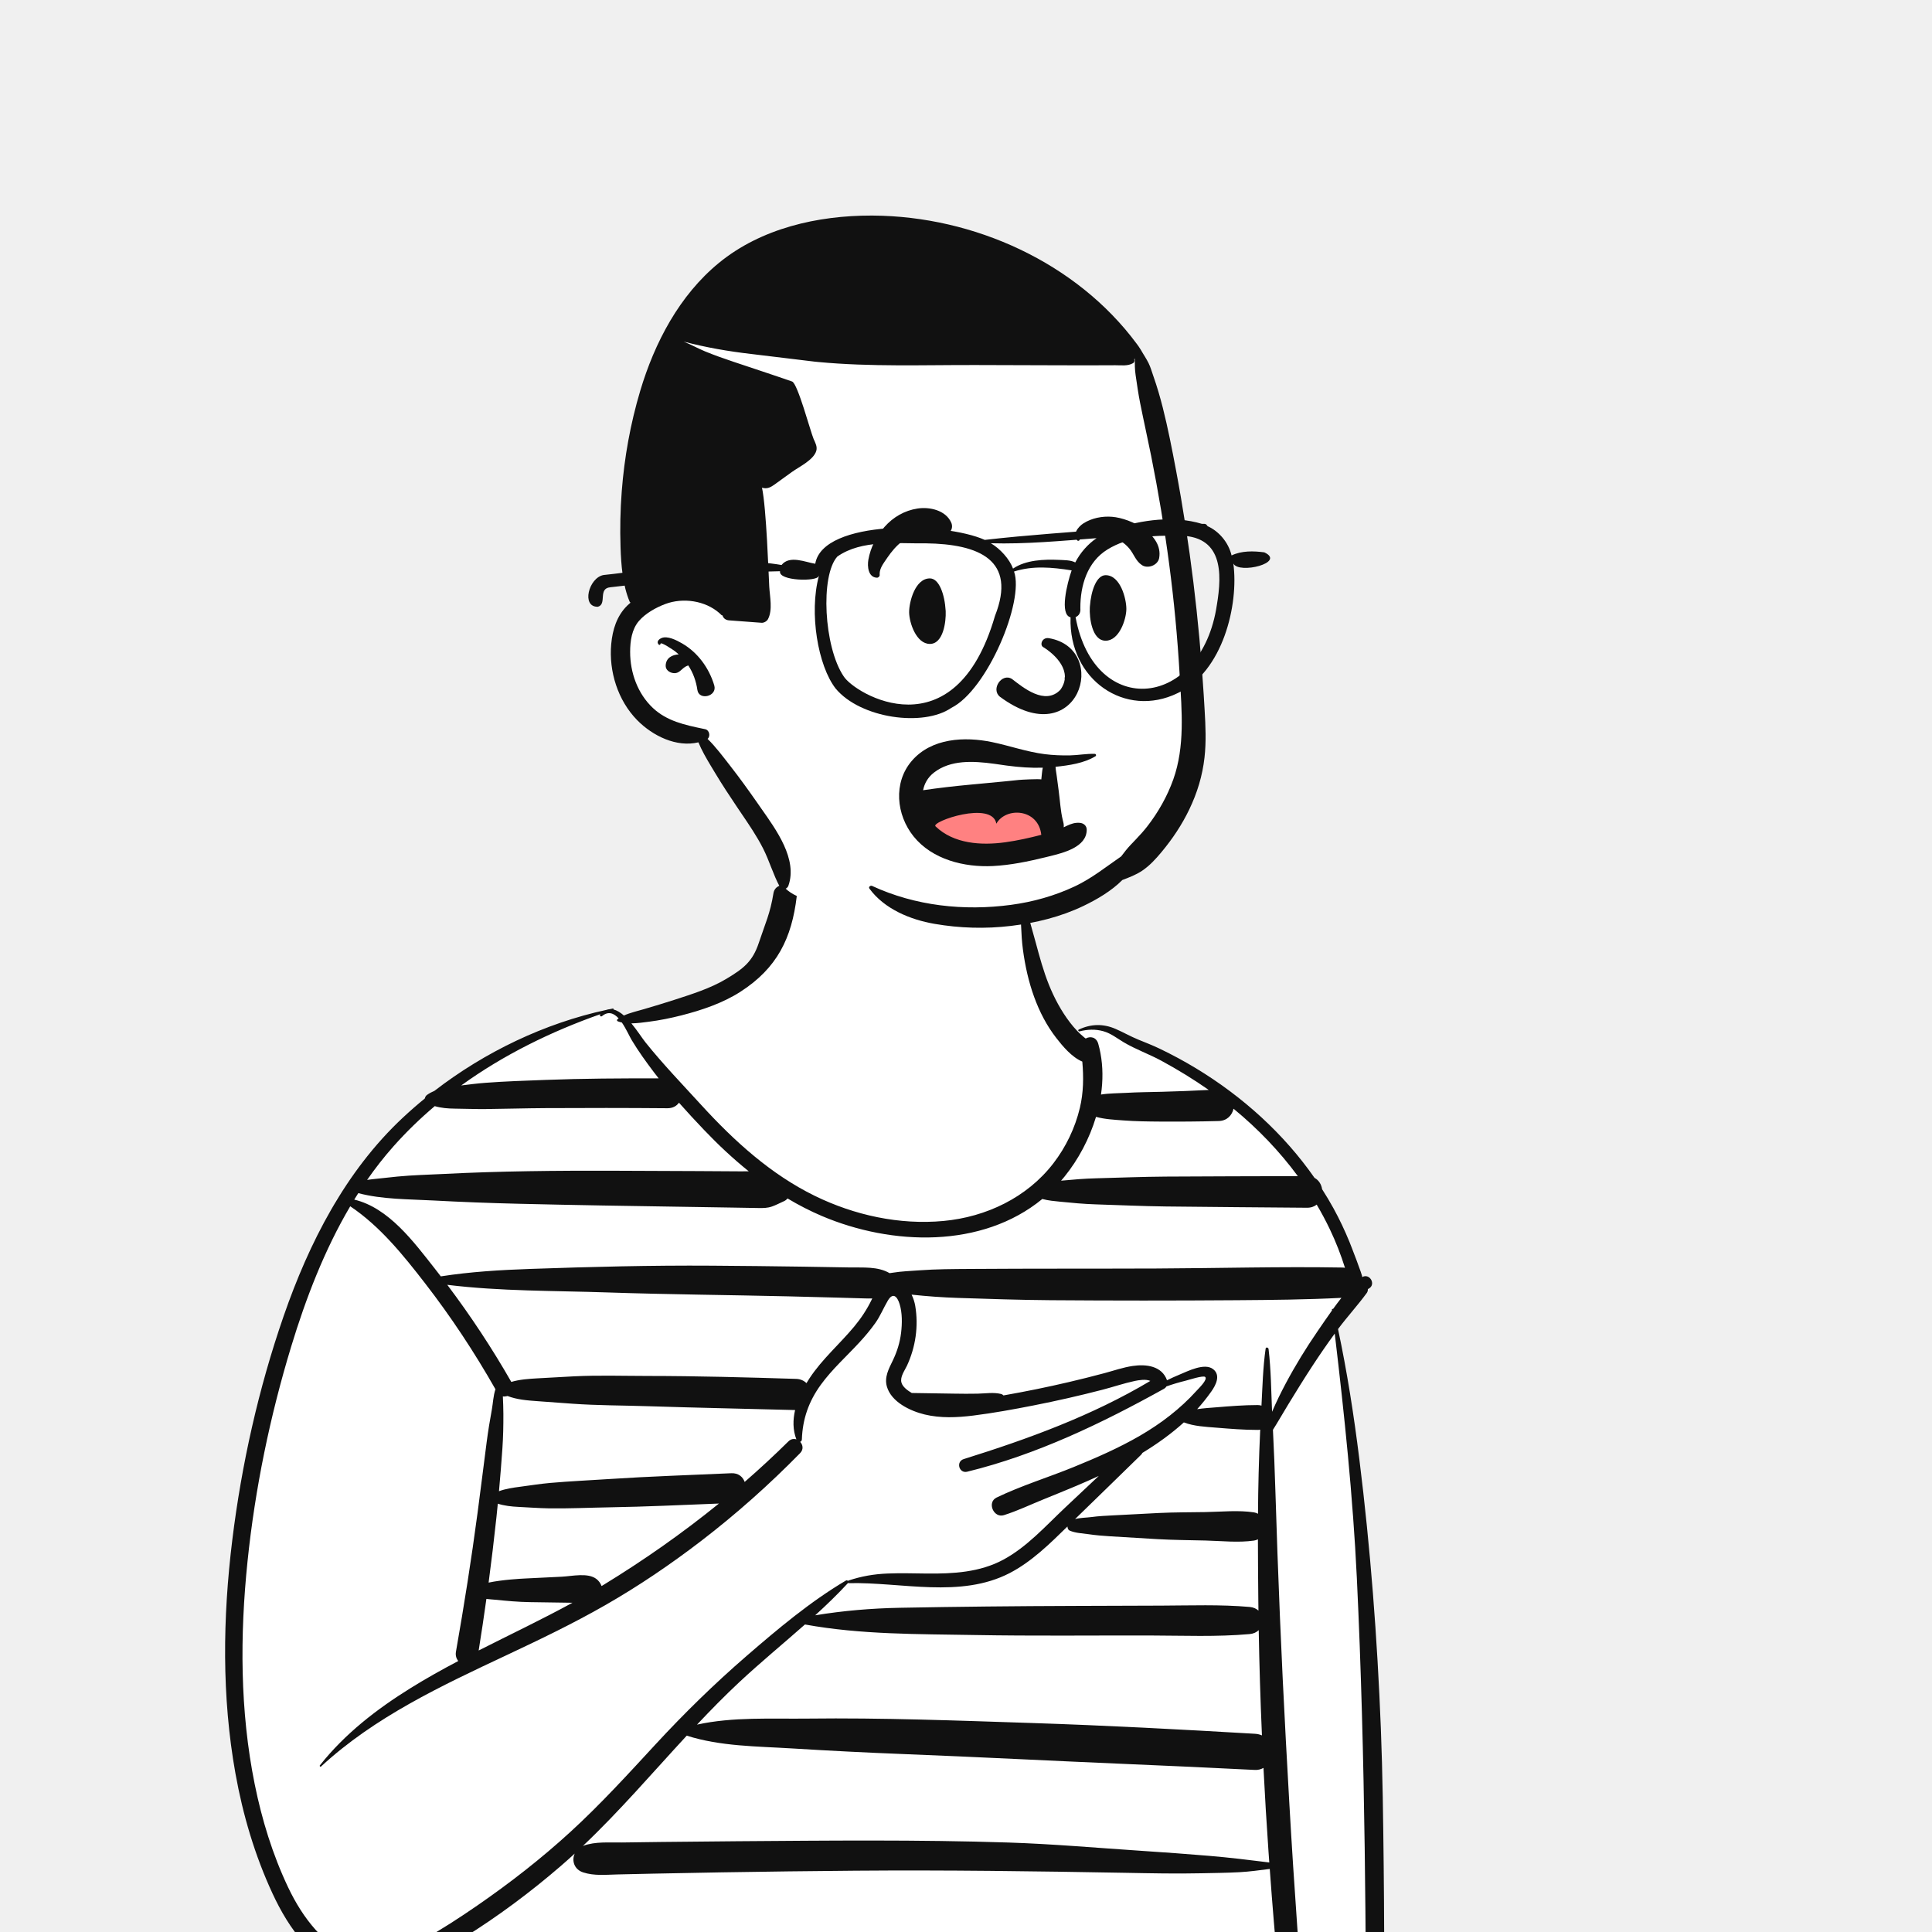
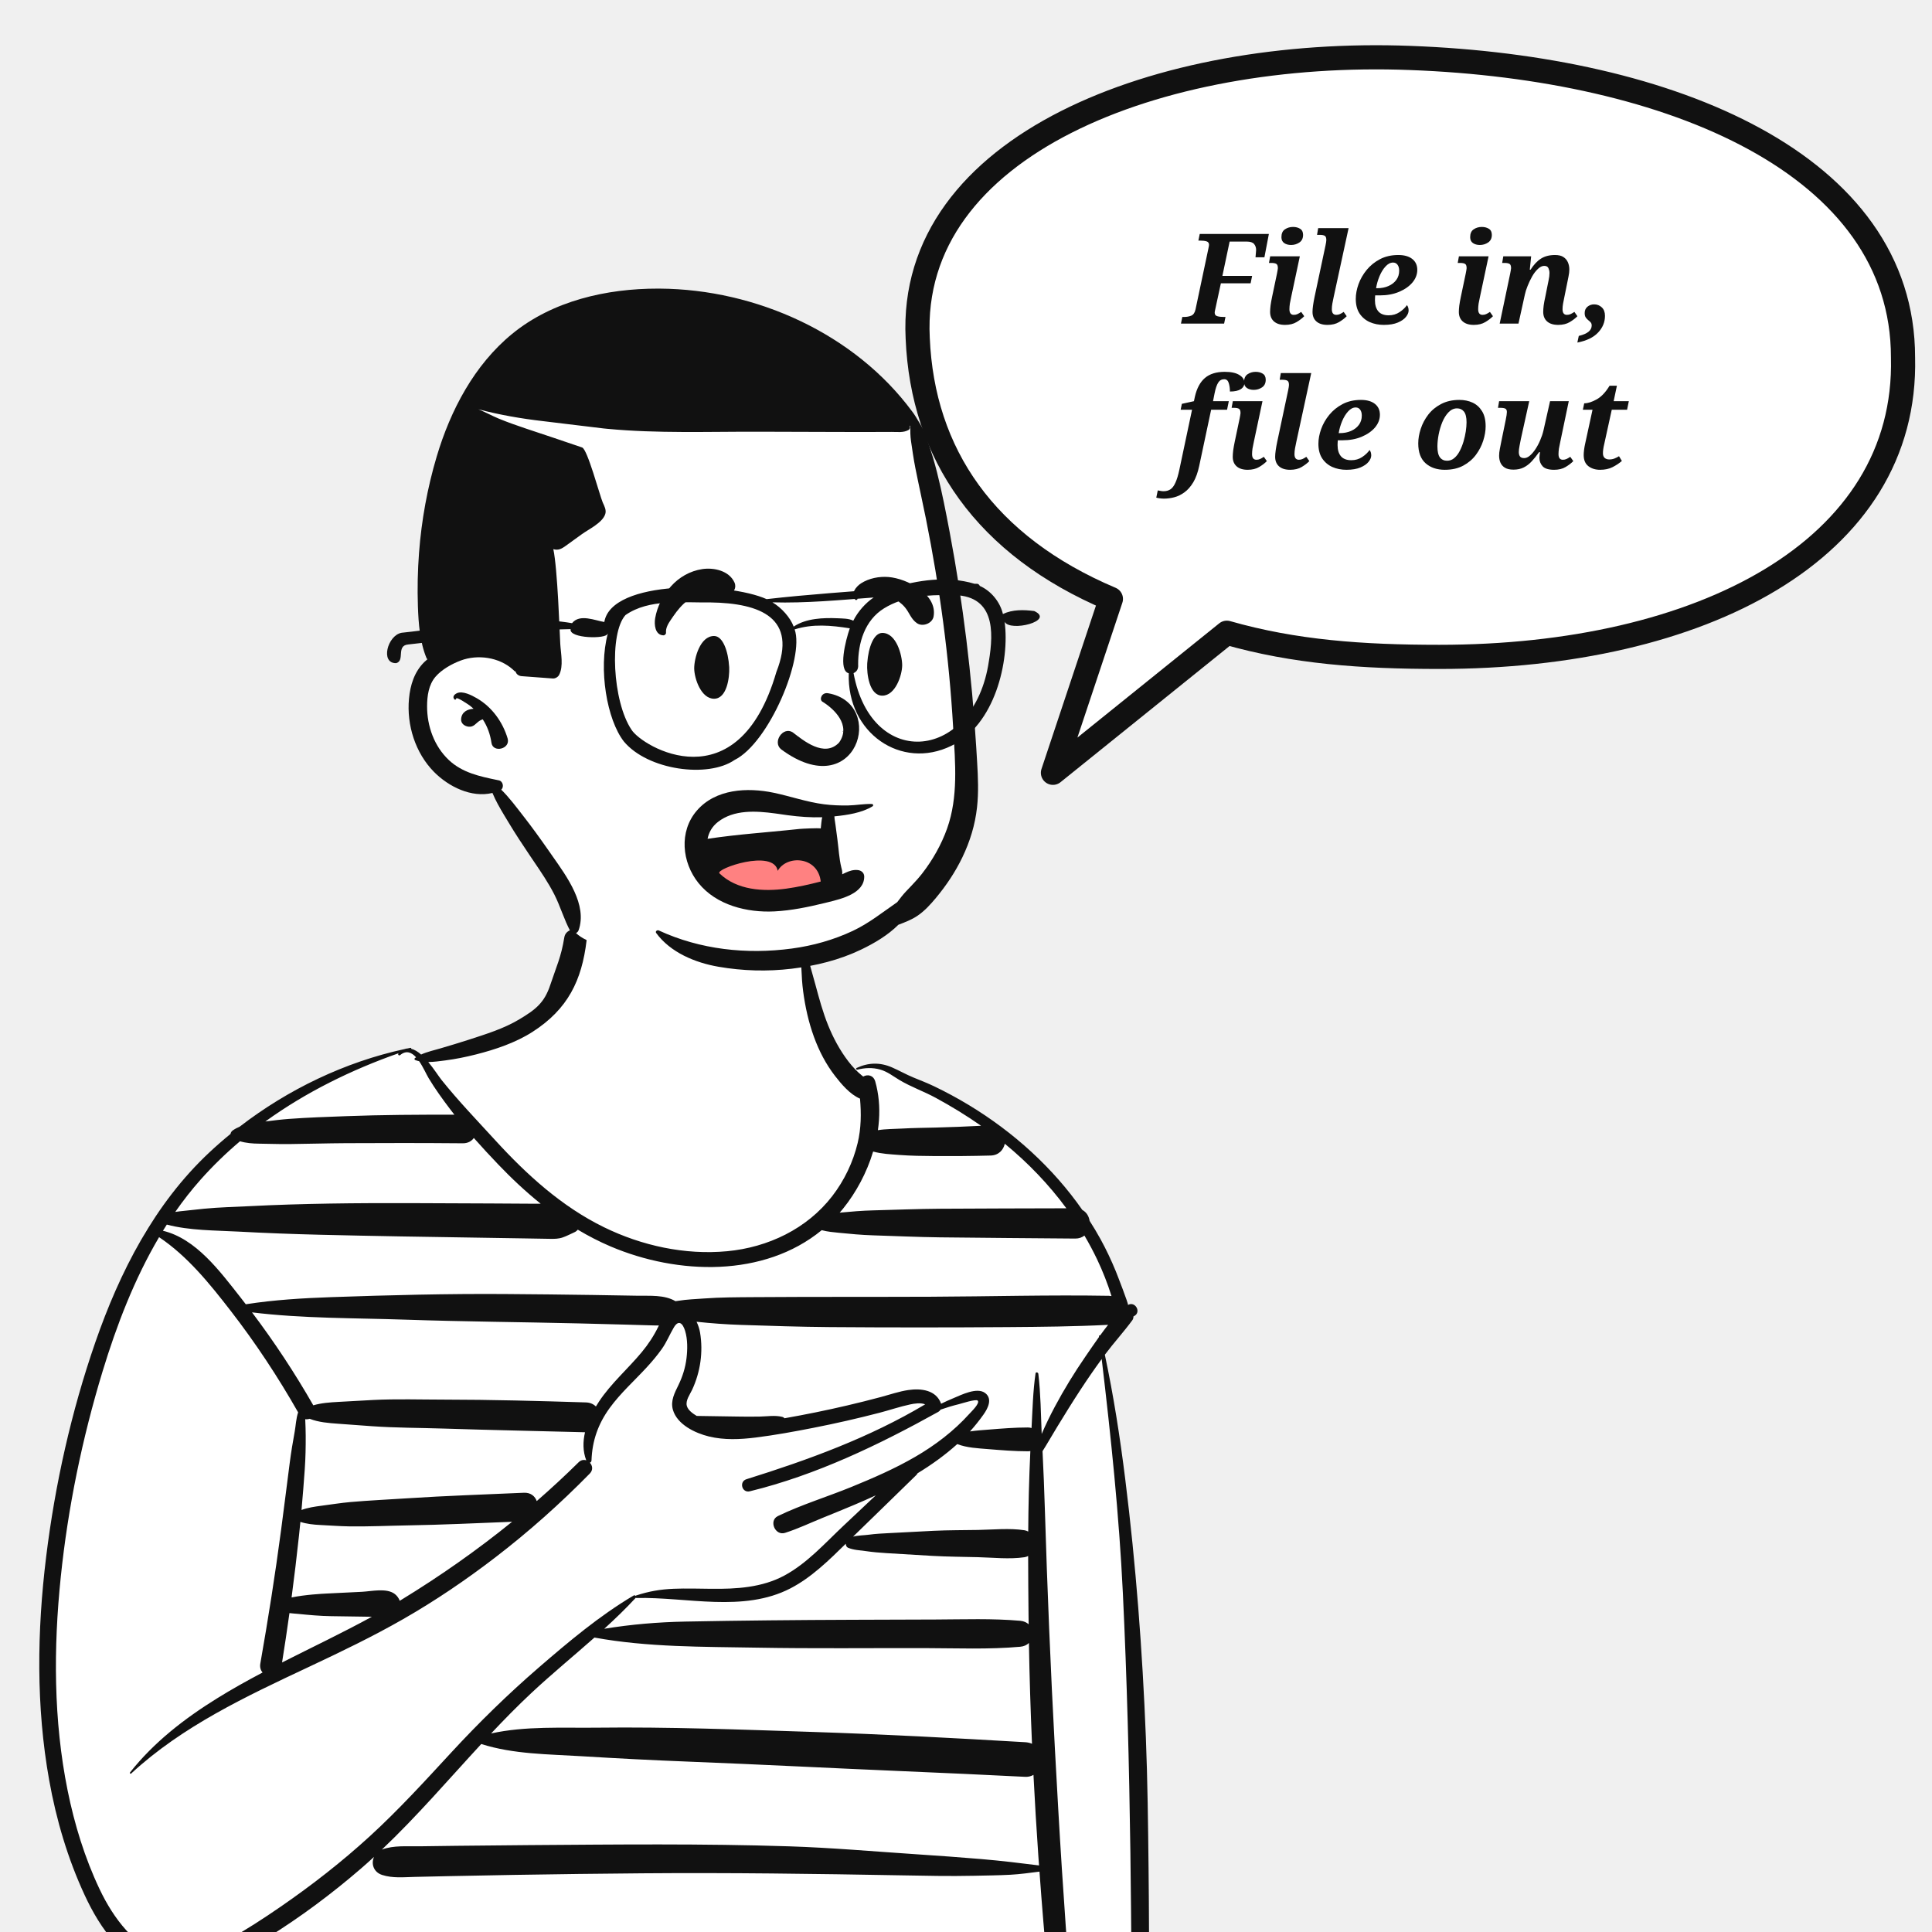
<svg xmlns="http://www.w3.org/2000/svg" viewBox="0 0 400 400">
-   <svg x="10" y="24" width="380" height="376" viewBox="184 210 940 1130" preserveAspectRatio="xMidYMax meet">
+   <svg x="-10" y="40" width="330" height="360" viewBox="184 210 940 1130" preserveAspectRatio="xMidYMax meet">
    <g transform="translate(147, 639)">
      <path d="M749.703 450.342C743.017 429.797 750.981 406.067 745.776 383.919C743.992 375.159 740.601 342.612 737.197 323.581C735.292 312.935 746.685 309.629 748.436 305.38C760.758 267.21 670.871 177.413 665.384 174.105C657.162 169.353 649.887 165.263 641.853 160.408C618.417 152.176 590.313 129.274 569.067 143.984C532.255 89.186 546.818 21.671 526.843 13.647C506.868 5.622 447.88 -10.596 414.156 10.114C393.942 25.07 395.432 50.817 386.209 72.05C380.795 82.045 378.136 96.524 371.833 103.043C350.42 125.192 323.718 129.011 293.865 132.771C291.592 133.057 289.2 126.873 286.99 127.637C236.634 145.041 178.04 150.119 121.012 247.574C112.958 261.511 91.231 283.872 98.496 299.978C50.628 411.288 3.528 661.824 134.873 724.304C139.071 726.989 167.553 712.589 172.194 712.722C179.93 712.945 165.107 731.728 172.194 728.381C224.223 732.329 510.51 722.145 620.248 732.329C695.711 731.764 743.508 744.995 760.933 731.764C753.967 714.931 754.29 696.899 756.492 679.102C772.529 667.168 752.704 583.066 754.382 558.439C769.394 540.443 757.441 472.95 749.703 450.342Z" fill="#ffffff" />
      <path d="M290.922 132.607L290.439 132.917C290.359 132.97 290.281 133.024 290.205 133.081C289.691 133.467 289.772 134.165 290.378 134.399C291.184 134.714 292.031 134.952 292.903 135.14C295.551 138.981 297.62 143.729 299.065 146.135C303.216 153.049 338.849 196.52 344.175 202.106C352.828 211.182 395.441 245.309 396.019 244.628C402.873 248.723 409.975 252.397 417.352 255.532C461.008 274.083 517.003 275.766 554.52 244.95C557.316 245.715 583.84 207.524 587.941 193.844C589.94 194.398 592.417 179.737 591.034 179.961C592.24 171.672 577.713 141.899 576.334 140.475C576.542 140.41 576.749 140.347 576.957 140.288C577.078 140.549 577.355 140.747 577.679 140.663C580.45 139.94 583.258 139.559 586.064 139.616C588.198 139.659 603.433 146.6 604.025 146.884C604.387 147.059 604.752 147.234 605.119 147.411C727 206 745.785 301.216 750 301C748.226 303.248 700.067 371.338 697.478 377.356C696.94 364.344 705.839 711.222 706.461 718.466C706.716 721.453 706.735 728.505 707.156 731.344C704.098 731.511 596.917 724.195 397.616 725.393C333.974 725.776 176.673 732.7 176.673 732.7L176.621 732.267C176.171 728.019 176.563 719.782 176.5 715.549C182.541 712.06 188.47 708.352 194.33 704.708C207.673 696.409 290 621 350.505 553.53C386.374 513.532 431.12 486.614 433.542 483.997C433.589 483.944 433.612 483.884 433.647 483.829C433.773 483.922 433.929 484.011 434.129 483.983C462 480 503.582 488.57 534.196 472.723C547.863 465.648 594.238 417.484 607.906 404.174C608.315 403.775 608.611 403.353 608.818 402.923C617.932 397.37 653.448 369.218 655.961 365.741L656.709 364.694C659.486 360.763 663.66 356.62 658.821 352.844C653.723 348.865 643.951 353.644 638.572 355.935L637.823 356.249C635.206 357.323 632.639 358.492 630.112 359.735C626.921 350.795 619.14 350.61 610.755 351.844C604.777 352.725 598.974 354.77 593.148 356.327C585.751 358.303 578.323 360.163 570.868 361.909C557.443 365.051 541.926 370.798 528.345 373.178C527.986 372.76 527.488 372.432 526.823 372.266C522.173 371.104 517.042 371.994 512.272 372.082C508.186 372.157 504.098 372.165 500.011 372.107L497.559 372.065C488.798 371.886 477.046 367.812 468.287 367.661L467.764 367.339L467.246 367.011C464.986 365.552 462.535 363.601 461.867 361.145C461.784 360.838 470.74 340.227 470.869 323.549C470.942 314.276 467.759 305.6 467 301C465.147 289.77 461 297 455 308C449 319 441 329 435 337C427.266 347.312 419.681 350.427 415.738 356.404C415.07 357.417 414.413 358.462 413.772 359.534C412.23 357.996 399.229 388.623 401.502 394.522C399.919 393.997 336 476 197 535C197.886 529.483 222 384 216 360C210 336 130.65 247.299 122.399 245.33C123.225 243.984 91 266 149 209C207 152 245.649 142.347 274.523 131.757C276.139 131.254 277.748 130.747 279.348 130.233C278.944 130.948 279.861 131.738 280.565 131.157C284.557 127.856 288.022 129.405 290.922 132.607Z" fill="#ffffff" />
      <path d="M725.779 327.152C718.58 337.622 711.966 348.401 705.987 359.613C702.904 365.396 700.028 371.294 697.439 377.312C696.901 364.3 696.783 351.134 695.262 338.25C695.153 337.32 693.602 336.868 693.439 338.002C691.759 349.685 691.482 361.67 690.847 373.478C690.116 373.254 689.308 373.125 688.418 373.125C679.778 373.125 671.268 373.833 662.659 374.531C658.801 374.843 654.765 375.082 650.83 375.697C653.997 372.199 656.947 368.504 659.67 364.65C662.447 360.719 665.621 354.576 660.782 350.8C655.437 346.629 644.955 352.084 639.784 354.205C637.167 355.279 634.6 356.448 632.073 357.691C628.882 348.751 619.101 347.566 610.716 348.8C604.738 349.681 598.935 351.726 593.109 353.283C585.712 355.259 578.284 357.119 570.829 358.865C557.404 362.007 543.887 364.754 530.306 367.134C529.947 366.717 529.449 366.388 528.784 366.222C524.134 365.06 519.003 365.95 514.233 366.038C509.329 366.129 504.424 366.122 499.52 366.021C490.759 365.842 482.007 365.769 473.248 365.617C470.758 364.108 467.601 361.942 466.828 359.101C465.863 355.556 468.877 351.629 470.276 348.611C475.649 337.023 477.528 324.055 475.42 311.435C475.044 309.185 474.27 306.725 473.152 304.42C482.749 305.447 492.221 306.144 501.87 306.459C521.137 307.086 540.403 307.743 559.679 307.886C598.22 308.173 636.762 308.175 675.303 307.893C697.095 307.734 718.837 307.534 740.602 306.421C738.828 308.669 737.103 310.966 735.419 313.298C735.071 313.194 734.616 313.381 734.669 313.813C734.686 313.964 734.704 314.114 734.722 314.264C731.649 318.556 728.691 322.916 725.779 327.152ZM682.924 725.619C673.967 725.334 665.012 725.048 656.056 724.763C638.476 724.204 620.896 723.644 603.317 723.085C568.49 721.976 533.664 720.907 498.832 719.946C464.084 718.988 429.319 717.974 394.561 719.058C359.724 720.145 324.976 722.956 290.204 725.213C270.873 726.466 251.528 727.552 232.161 728.072C213.716 728.566 195.108 727.818 176.692 729.134C176.073 724.581 176.528 720.041 176.461 715.506C182.502 712.017 188.431 708.308 194.291 704.664C215.655 691.376 235.849 676.343 254.897 659.91C257.825 657.384 260.696 654.804 263.538 652.197C261.56 656.519 263.143 662.091 268.812 663.921C275.725 666.151 282.803 665.359 289.983 665.19C297.274 665.019 304.565 664.856 311.857 664.702C326.108 664.4 340.36 664.129 354.612 663.89C382.454 663.424 410.297 663.079 438.141 662.853C494.161 662.401 550.142 663.164 606.153 664.174C621.903 664.459 637.637 664.812 653.387 664.455C661.267 664.277 669.179 664.22 677.05 663.796C683.356 663.455 689.7 662.563 696.005 661.761C696.8 672.742 697.631 683.72 698.557 694.691C699.17 701.935 699.8 709.179 700.422 716.423C700.677 719.41 700.696 722.461 701.117 725.3C695.064 725.632 689.048 725.813 682.924 725.619ZM689.083 415.542C688.863 423.947 688.746 432.358 688.686 440.77C687.959 440.353 687.14 440.049 686.217 439.909C676.422 438.414 665.941 439.548 656.031 439.715C646.452 439.875 636.84 439.821 627.27 440.273C617.681 440.726 608.096 441.267 598.509 441.763C594.011 441.998 589.562 442.199 585.099 442.808C582.041 443.225 578.13 443.195 574.863 444.065C588.568 430.792 602.199 417.441 615.867 404.131C616.276 403.731 616.572 403.309 616.779 402.879C625.893 397.326 634.641 391.076 642.563 383.919C648.846 386.341 655.998 386.647 662.659 387.187C671.27 387.886 679.775 388.593 688.418 388.593C689.002 388.593 689.549 388.536 690.064 388.435C689.641 397.466 689.32 406.497 689.083 415.542ZM333.236 578.828C354.159 585.51 376.828 585.435 398.595 586.773C421.8 588.2 444.97 589.386 468.202 590.291C514.601 592.093 560.97 594.543 607.362 596.492C633.861 597.605 660.354 598.832 686.842 600.166C688.721 600.26 690.513 599.778 692.094 598.896C692.983 616.339 694.025 633.775 695.238 651.2C695.389 653.379 695.557 655.556 695.712 657.736C683.245 656.172 670.873 654.675 658.313 653.615C644.209 652.423 630.112 651.419 615.988 650.482C588.465 648.658 560.898 646.214 533.325 645.324C477.117 643.507 420.785 644.125 364.556 644.525C348.646 644.638 332.737 644.792 316.828 644.984C308.874 645.081 300.92 645.187 292.966 645.302C284.972 645.42 276.381 644.588 268.812 647.378C268.74 647.404 268.679 647.443 268.608 647.47C291.443 625.834 311.9 601.923 333.236 578.828ZM406.788 509.657C441.755 516.023 477.27 515.587 512.714 516.217C548.981 516.863 585.297 516.435 621.57 516.51C642.175 516.553 662.957 517.458 683.488 515.625C685.914 515.408 687.794 514.488 689.135 513.183C689.509 535.019 690.194 556.847 691.139 578.665C689.807 578.099 688.353 577.755 686.842 577.666C640.492 574.939 594.139 572.465 547.732 570.954C501.362 569.443 454.935 567.651 408.54 568.212C385.899 568.486 361.957 567.038 339.627 571.972C348.113 562.955 356.781 554.105 365.848 545.631C379.067 533.278 393.173 521.707 406.788 509.657ZM433.503 483.953C433.55 483.9 433.573 483.841 433.608 483.786C433.734 483.879 433.888 483.943 434.09 483.939C466.822 483.201 503.543 493.527 534.157 477.679C547.824 470.605 559.142 459.424 570.129 448.677C570.135 448.756 570.142 448.836 570.148 448.916C570.22 449.788 570.589 450.838 571.473 451.224C575.084 452.808 579.313 452.912 583.19 453.476C587.649 454.126 592.028 454.506 596.526 454.776C606.443 455.371 616.359 456.001 626.279 456.562C636.177 457.122 646.12 457.168 656.031 457.415C665.969 457.662 676.38 458.865 686.217 457.447C687.12 457.317 687.923 457.033 688.636 456.64C688.651 469.365 688.767 482.089 688.886 494.806C688.906 496.879 688.946 498.951 688.97 501.022C687.642 499.806 685.817 498.955 683.488 498.75C665.247 497.144 646.865 497.858 628.56 497.92C610.585 497.979 592.608 498.039 574.632 498.099C538.335 498.22 502.067 498.574 465.776 499.265C448.128 499.601 430.557 501.086 413.167 503.941C420.208 497.527 427.053 490.924 433.503 483.953ZM149.099 715.318C142.398 717.367 135.746 716.478 129.032 717.882C128.619 717.968 128.238 718.128 127.889 718.339C107.783 709.749 94.381 692.511 85.209 673.195C75.541 652.834 68.877 631.068 64.413 609.004C55.209 563.517 55.193 516.353 59.957 470.335C64.638 425.125 73.906 380.16 87.132 336.681C96.213 306.827 107.786 276.666 123.855 249.445C142.41 261.877 156.8 279.777 170.356 297.273C186.555 318.182 201.153 340.308 214.22 363.298C212.869 367.236 212.659 372.176 212.011 375.696C210.762 382.484 209.634 389.357 208.747 396.203C206.852 410.836 205.034 425.477 203.097 440.104C199.266 469.028 194.692 497.873 189.639 526.607C189.23 528.937 189.884 530.905 191.087 532.382C181.065 537.664 171.174 543.181 161.537 549.161C140.35 562.308 120.549 577.623 105.003 597.265C104.599 597.775 105.232 598.457 105.732 597.995C139.07 567.191 180.488 547.851 221.153 528.738C241.934 518.97 262.613 509.045 282.551 497.625C303.401 485.685 323.285 472.191 342.343 457.567C364.105 440.869 384.59 422.613 403.793 403.027C406.055 400.718 405.507 397.828 403.805 396.002C404.38 395.824 404.844 395.324 404.874 394.49C405.335 381.699 409.176 370.802 416.696 360.45C423.672 350.845 432.563 342.93 440.583 334.24C444.147 330.378 447.553 326.355 450.594 322.063C453.725 317.646 455.632 312.77 458.357 308.155C461.54 302.762 464.248 305.517 465.723 310.399C467.396 315.933 467.292 322.412 466.62 328.101C465.909 334.121 464.076 339.99 461.436 345.431C458.956 350.542 456.097 355.741 457.766 361.599C460.509 371.226 472.269 376.801 481.178 378.969C491.098 381.383 501.475 380.914 511.52 379.662C524.1 378.093 536.62 375.797 549.055 373.355C563.456 370.528 577.772 367.265 591.976 363.578C598.653 361.845 605.283 359.566 612.025 358.131C614.429 357.62 618.878 356.852 621.703 358.105C585.388 379.753 545.797 394.175 505.586 406.742C500.59 408.302 502.639 415.847 507.752 414.597C550.951 404.035 591.593 384.432 630.272 362.962C630.864 362.632 631.366 362.123 631.735 361.521C635.626 360.152 639.582 358.963 643.616 357.982C645.419 357.544 654.693 354.484 655.852 355.66C657.495 357.325 651.81 362.732 650.39 364.304C640.282 375.501 628.259 384.64 615.245 392.195C602.044 399.857 587.998 405.966 573.886 411.731C558.078 418.189 541.369 423.265 526.003 430.688C519.899 433.637 524.182 443.654 530.613 441.623C538.901 439.004 546.954 435.155 555.008 431.885C561.85 429.109 568.693 426.334 575.496 423.463C580.239 421.461 584.95 419.392 589.615 417.23C582.627 423.806 575.638 430.382 568.651 436.961C556.551 448.353 545.054 461.33 530.262 469.32C515.648 477.214 498.976 478.132 482.709 477.962C474.542 477.876 466.411 477.617 458.244 477.946C449.649 478.292 442.016 479.613 433.871 482.318C433.721 482.368 433.612 482.458 433.52 482.56C433.235 482.213 432.752 482.039 432.253 482.334C410.12 495.42 389.945 512.396 370.542 529.174C350.544 546.467 331.727 564.856 313.798 584.281C296.637 602.872 279.613 621.535 260.939 638.641C242.706 655.343 223.221 670.509 202.875 684.545C191.789 692.193 180.429 699.558 168.675 706.142C162.394 709.66 156.015 713.204 149.099 715.318ZM150.96 211.92C158.886 203.017 167.417 194.765 176.444 187.131C180.427 188.31 184.608 188.64 188.821 188.683C195.25 188.747 201.693 189.015 208.122 188.949C220.501 188.822 232.875 188.431 245.257 188.364C270.574 188.226 295.899 188.219 321.216 188.439C324.533 188.468 326.926 187.05 328.403 184.99C333.528 190.8 338.81 196.476 344.136 202.062C352.789 211.138 362.014 219.797 371.834 227.688C369.922 227.701 368.011 227.718 366.11 227.705C357.353 227.646 348.595 227.591 339.839 227.544C322.266 227.447 304.693 227.375 287.12 227.328C252.184 227.236 217.139 227.527 182.248 229.316C172.564 229.812 162.804 230.013 153.154 230.957C147.92 231.469 142.692 232.066 137.463 232.623C136.393 232.737 135.367 232.88 134.36 233.041C139.481 225.683 144.997 218.617 150.96 211.92ZM290.883 132.563C290.647 132.723 290.392 132.866 290.166 133.037C289.652 133.423 289.733 134.121 290.339 134.355C291.145 134.67 291.992 134.908 292.864 135.096C295.512 138.937 297.581 143.685 299.026 146.091C303.177 153.005 307.95 159.591 312.806 166.021C313.782 167.312 314.777 168.589 315.776 169.863C292.261 169.807 268.758 169.927 245.257 170.816C232.884 171.285 220.469 171.678 208.122 172.606C203.045 172.988 197.971 173.629 192.91 174.263C219.25 155.223 248.872 140.684 279.559 129.89C279.517 129.937 279.474 129.972 279.432 130.019C278.756 130.769 279.765 131.741 280.526 131.113C284.518 127.812 287.983 129.361 290.883 132.563ZM409.699 356.36C409.031 357.373 408.374 358.418 407.733 359.49C406.191 357.952 404.037 356.924 401.262 356.838C370.457 355.877 339.667 355.037 308.845 355.016C293.645 355.006 278.307 354.494 263.126 355.246C255.503 355.624 247.883 356.074 240.264 356.506C234.937 356.808 229.278 357.184 224.076 358.726C212.087 337.756 198.778 317.595 184.244 298.318C217.22 302.363 250.761 301.932 283.924 303.055C321.497 304.328 359.091 304.602 396.677 305.492C406.987 305.736 417.297 306.004 427.605 306.292C432.925 306.441 438.246 306.595 443.567 306.756C445.23 306.806 446.951 306.852 448.674 306.807C448.544 307.076 448.412 307.345 448.283 307.611C445.382 313.603 441.734 319.118 437.483 324.236C428.445 335.118 417.528 344.492 409.699 356.36ZM369.286 420.955C368.145 417.783 365.365 415.343 360.936 415.545C335.696 416.691 310.409 417.486 285.198 419.147C272.917 419.957 260.586 420.502 248.325 421.576C242.001 422.131 235.688 423.162 229.391 423.982C225.074 424.545 220.554 425.198 216.413 426.732C217.216 417.867 217.924 408.995 218.539 400.11C219.032 392.972 219.182 385.769 219.144 378.613C219.125 374.991 219.002 371.348 218.827 367.727C219.199 367.802 219.572 367.839 219.938 367.794C220.584 367.714 221.187 367.638 221.747 367.488C227.55 369.759 234.118 370.26 240.264 370.699C247.554 371.218 254.842 371.771 262.132 372.291C277.643 373.398 293.3 373.326 308.845 373.833C339.446 374.83 370.053 375.41 400.66 376.229C399.24 382.322 399.19 388.579 401.463 394.478C399.88 393.953 398.057 394.197 396.501 395.734C387.685 404.443 378.606 412.843 369.286 420.955ZM280.252 485.74C279.629 484.017 278.453 482.434 277.061 481.361C271.709 477.237 261.939 479.611 255.515 479.925C247.91 480.298 240.304 480.67 232.699 481.042C230.391 481.154 218.611 481.755 209.959 483.599C211.747 470.098 213.369 456.575 214.819 443.027C215.123 440.183 215.405 437.338 215.684 434.493C219.76 435.804 224.19 436.285 228.394 436.485C234.694 436.785 241.023 437.293 247.329 437.392C259.928 437.59 272.597 436.968 285.198 436.758C307.89 436.381 330.585 435.298 353.267 434.403C330.494 452.888 306.431 469.754 281.331 485.096C280.973 485.315 280.61 485.523 280.252 485.74ZM208.58 493.752C210.497 494.007 212.398 494.09 213.852 494.238C221.152 494.974 228.338 495.642 235.675 495.749C242.95 495.855 250.224 495.961 257.499 496.068C259.046 496.089 260.593 496.113 262.14 496.135C242.984 506.599 223.24 515.971 203.775 525.839C205.49 515.159 207.091 504.463 208.58 493.752ZM417.313 255.488C460.969 274.039 516.964 275.722 554.481 244.906C558.209 245.926 562.332 246.265 565.624 246.595C573.02 247.338 580.348 248.021 587.78 248.254C602.265 248.706 616.763 249.383 631.254 249.562C660.569 249.924 689.886 250.093 719.202 250.354C721.697 250.377 723.693 249.617 725.207 248.396C728.176 253.429 730.938 258.589 733.459 263.88C737.136 271.597 740.252 279.572 742.811 287.726C742.263 287.631 741.693 287.565 741.083 287.554C702.556 286.888 664 287.996 625.466 288.157C586.923 288.318 548.385 288.153 509.843 288.427C499.177 288.504 488.59 288.506 477.951 289.297C472.414 289.709 466.811 289.889 461.327 290.783C460.714 290.882 460.09 290.97 459.461 291.058C452.112 286.763 442.989 287.66 434.589 287.502C424.944 287.32 415.3 287.158 405.656 287.015C386.7 286.734 367.742 286.529 348.784 286.399C311.159 286.141 273.626 287.102 236.025 288.413C217.317 289.064 198.68 290.171 180.213 293.05C178.973 291.445 177.745 289.832 176.489 288.24C163.404 271.656 147.892 250.425 126.36 245.286C127.186 243.94 128.024 242.602 128.875 241.273C143.793 245.207 160.25 245.008 175.492 245.832C193.061 246.781 210.593 247.437 228.183 247.869C263.148 248.728 298.106 249.267 333.078 249.798C342.784 249.946 352.49 250.101 362.196 250.263C367.431 250.35 372.667 250.451 377.903 250.531C380.828 250.576 383.443 250.568 386.23 249.597C388.811 248.698 391.327 247.349 393.823 246.232C394.694 245.842 395.402 245.265 395.98 244.584C402.834 248.679 409.936 252.353 417.313 255.488ZM587.902 193.8C593.393 195.324 599.06 195.577 604.865 196.015C612.485 196.592 620.087 196.689 627.727 196.738C639.908 196.816 652.092 196.732 664.269 196.396C669.5 196.252 672.556 192.751 673.463 188.741C673.589 188.843 673.719 188.943 673.845 189.047C688.666 201.258 702.095 215.224 713.475 230.683C686.069 230.769 658.66 230.787 631.254 230.971C616.765 231.069 602.265 231.664 587.78 232.037C580.674 232.219 573.672 232.808 566.596 233.48C566.456 233.494 566.308 233.506 566.165 233.519C566.915 232.654 567.659 231.777 568.386 230.875C576.844 220.394 583.801 207.48 587.902 193.8ZM766.089 743.991C768.507 737.338 767.568 730.203 767.431 723.207C767.291 716.029 767.214 708.855 767.19 701.676C767.143 687.643 767.048 673.611 766.893 659.578C766.579 631.19 766.251 602.78 765.134 574.41C762.926 518.324 758.673 462.375 751.731 406.666C748.357 379.582 744.169 352.56 738.486 325.859C738.566 325.752 738.644 325.642 738.724 325.534C744.383 317.972 750.819 310.982 756.379 303.369C756.872 302.693 757.078 301.827 757.073 300.952C757.276 300.853 757.48 300.749 757.687 300.631C762.299 298.005 758.134 290.846 753.523 293.507C754.055 293.201 746.397 273.547 745.586 271.568C742.671 264.46 739.393 257.51 735.697 250.774C733.467 246.711 731.08 242.733 728.58 238.828C728.143 235.912 726.568 233.209 723.862 231.763C719.114 224.961 713.985 218.423 708.518 212.194C686.137 186.694 658.182 166.109 627.641 151.446C623.228 149.328 618.684 147.562 614.156 145.713C609.336 143.742 604.866 141.166 600.116 139.097C592.387 135.732 584.756 135.925 577.164 139.488C576.515 139.793 576.98 140.791 577.64 140.619C582.528 139.345 587.535 139.131 592.435 140.515C597.236 141.871 600.886 144.867 605.08 147.367C612.55 151.822 620.901 154.726 628.558 158.884C638.683 164.386 648.578 170.427 658.043 177.059C648.236 177.578 638.422 177.953 628.605 178.213C621.314 178.407 614.026 178.44 606.745 178.864C601.563 179.165 596.174 179.08 590.995 179.917C592.244 171.332 592.246 162.67 590.685 154.307C590.685 154.304 590.684 154.301 590.684 154.298C590.307 152.283 589.85 150.283 589.288 148.306C588.091 144.099 584.256 143.468 581.472 145.06C581.196 144.857 580.918 144.657 580.651 144.44C577.316 141.732 574.314 138.492 571.703 135.087C566.28 128.012 561.897 119.822 558.578 111.567C555.216 103.207 552.834 94.46 550.501 85.769C549.331 81.412 548.065 77.078 546.873 72.724C545.837 68.939 545.083 64.758 543.18 61.309C542.823 60.663 541.749 60.785 541.578 61.519C540.57 65.839 541.103 70.766 541.288 75.171C541.492 80.06 541.773 84.904 542.424 89.756C543.773 99.824 545.949 109.721 549.436 119.281C552.779 128.449 557.191 137.004 563.183 144.728C567.164 149.859 572.818 156.651 579.367 159.418C580.223 169.05 580.125 178.692 577.85 188.228C574.874 200.71 569.175 212.575 561.345 222.74C544.927 244.054 519.527 256.097 493.028 258.579C465.612 261.146 437.556 255.015 412.921 242.957C385.52 229.545 362.789 208.853 342.372 186.519C330.602 173.645 318.398 160.978 307.49 147.357C305.557 144.943 302.463 140.042 298.793 135.627C302.528 135.593 306.361 135.034 309.667 134.61C316.507 133.732 323.192 132.373 329.876 130.673C342.373 127.495 355.551 123.073 366.471 116.078C389.578 101.275 398.598 82.498 401.679 56.629C402.653 48.451 388.512 46.465 387.195 54.668C385.172 67.278 382.111 73.414 378.086 85.527C374.215 97.17 368.608 101.507 357.891 107.925C347.83 113.951 336.396 117.451 325.312 121.068C319.17 123.072 312.955 124.9 306.761 126.742C302.818 127.915 298.137 128.938 294.137 130.749C292.05 128.918 289.873 127.537 287.681 127.014C287.842 126.743 287.633 126.322 287.229 126.402C286.585 126.531 285.943 126.673 285.299 126.806C284.652 126.852 284.008 126.98 283.365 127.212C244.759 135.572 207.685 153.375 176.247 177.627C174.662 178.288 173.129 179.099 171.67 180.124C170.919 180.651 170.421 181.488 170.278 182.355C165.552 186.213 160.966 190.217 156.535 194.361C120.849 227.738 98.238 272.138 82.409 317.806C66.816 362.797 56.261 409.976 50.457 457.213C44.54 505.363 43.858 554.513 52.44 602.391C57.048 628.099 64.508 653.363 75.519 677.075C85.407 698.371 101.502 722.631 126.782 725.224C126.863 725.305 126.939 725.39 127.03 725.466C136.949 733.634 151.717 727.993 162.087 723.113C163.731 722.339 165.362 721.525 166.986 720.691C166.128 723.994 165.741 727.452 165.562 730.693C165.189 737.424 174.68 737.806 176.477 732.22C191.862 734.925 207.749 734.963 223.31 734.877C240.697 734.781 258.078 734.179 275.445 733.361C309.903 731.736 344.32 729.252 378.801 728.123C448.619 725.837 518.628 730.722 588.39 733.182C607.96 733.873 627.53 734.562 647.1 735.253C667.095 735.958 687.07 736.093 706.904 738.797C714.197 739.791 716.991 732.644 714.934 728.191C715.447 725.2 714.936 721.921 714.655 718.398C714.131 711.815 713.636 705.23 713.172 698.642C712.266 685.798 711.391 672.949 710.561 660.099C708.879 634.06 707.432 608.002 706.024 581.947C703.225 530.142 701.082 478.298 699.506 426.442C699.121 413.802 698.619 401.158 697.985 388.527C698.74 387.33 699.493 386.131 700.221 384.918C702.645 380.875 705.022 376.806 707.477 372.781C712.402 364.713 717.357 356.698 722.535 348.789C727.007 341.959 731.62 335.234 736.44 328.648C742.424 379.181 747.743 429.765 750.185 480.622C752.874 536.636 754.301 592.736 755.077 648.807C755.294 664.472 755.44 680.138 755.607 695.803C755.694 703.961 755.781 712.113 755.714 720.271C755.649 728.072 754.47 736.607 757.238 743.991C758.852 748.297 764.496 748.373 766.089 743.991Z" fill="#111111" />
    </g>
    <g transform="translate(0 30)">
      <g transform="translate(342, 190)">
        <g transform="translate(40 -10)">
          <path d="M242.041 75.26C298.821 75.26 357.551 119.272 378.365 147.357C402.431 179.832 421.416 335.729 412.51 388.628C403.604 441.527 359.365 499.184 282.566 499.184C205.768 499.184 159.03 489.724 157.156 475.984C155.282 462.245 106.502 385.765 106.502 385.765C106.502 385.765 56.612 371.733 56.417 338.214C56.222 304.695 83.152 292.5 83.152 292.5C83.152 292.5 73.55 160.221 97.732 125.782C121.914 91.343 185.26 75.26 242.041 75.26Z" fill="#ffffff" />
          <path d="M213.132 62.001L214.144 62.005C276.969 62.411 340.864 91.32 378.241 141.82L379.365 143.357C379.426 143.437 380.545 145.102 380.809 145.576C382.358 148.356 384.183 150.958 385.583 153.785C386.765 156.185 387.551 158.866 388.42 161.422L388.683 162.185C390.914 168.565 392.793 175.005 394.454 181.555C397.673 194.305 400.183 207.255 402.624 220.175C411.345 266.439 417.047 313.365 419.92 360.351L420.487 369.798C421.067 379.597 421.505 389.438 420.404 399.205C419.133 410.575 415.864 421.245 410.914 431.545C406.353 441.045 400.473 449.845 393.744 457.935C390.144 462.265 386.324 466.475 381.624 469.644C377.883 472.165 373.513 473.825 369.303 475.425C362.454 482.265 353.664 487.435 345.074 491.565C330.914 498.355 315.564 502.105 300.034 503.985C284.154 505.894 268.114 505.435 252.364 502.705C237.314 500.105 221.183 493.455 211.914 480.785C211.114 479.695 212.603 478.665 213.583 479.115C240.484 491.565 270.713 494.815 300.034 490.885C313.713 489.055 327.173 485.275 339.664 479.405C350.204 474.455 359.093 467.255 368.553 460.735C370.394 458.285 372.253 455.875 374.374 453.635L377.683 450.165C380.156 447.559 382.585 444.917 384.793 442.065C391.614 433.275 397.263 423.305 400.994 412.815C408.25 392.396 406.288 370.23 405.005 348.95L404.894 347.075C403.574 324.315 401.423 301.635 398.444 279.035C395.463 256.405 391.673 233.865 387.194 211.485C384.984 200.455 382.503 189.495 380.314 178.465C379.183 172.775 378.394 167.005 377.534 161.255C377.013 157.755 377.023 154.385 377.013 150.965C376.914 151.125 376.793 151.275 376.673 151.425C377.034 152.275 376.784 153.365 375.904 153.865C372.574 155.765 368.734 155.125 364.984 155.135C361.003 155.155 357.023 155.165 353.043 155.175C348.898 155.19 344.753 155.19 340.608 155.184L328.173 155.155L278.433 155.005C245.859 154.907 212.732 156.203 180.262 153.132L177.783 152.887C175.232 152.593 146.437 149.072 138.651 148.163L138.414 148.135C124.183 146.495 110.154 144.065 96.324 140.425C100.843 142.235 105.194 144.675 109.673 146.525C115.454 148.905 121.383 150.985 127.314 152.975C139.484 157.065 151.673 161.035 163.793 165.255C167.268 166.463 175.164 196.231 177.155 200.94L177.213 201.075C178.223 203.345 179.614 205.835 178.843 208.415C177.144 214.115 168.133 218.335 163.664 221.555L159.069 224.871L153.059 229.219C150.594 230.985 148.318 232.336 145.093 231.325C145.083 231.315 145.074 231.315 145.064 231.315C147.824 244.125 149.164 285.555 149.574 292.825C149.933 299.155 151.793 307.265 148.833 313.035C148.133 314.405 146.314 315.485 144.763 315.375C138.003 314.865 131.244 314.365 124.484 313.865C122.673 313.725 121.023 312.695 120.523 310.855L120.503 310.755C120.284 310.815 120.034 310.775 119.824 310.555C119.454 310.185 119.074 309.825 118.683 309.475C109.784 301.535 95.864 299.575 84.883 303.705C79.124 305.865 72.574 309.505 68.513 314.225C64.003 319.465 63.034 326.785 63.023 333.475C63.003 346.375 67.664 359.435 77.173 368.385C85.911 376.601 97.186 378.992 108.529 381.343L109.744 381.595C112.333 382.135 113.154 385.995 111.204 387.615C116.394 392.695 120.874 398.755 125.244 404.345C131.047 411.761 136.596 419.471 141.995 427.198L144.601 430.935C153.888 444.189 167.331 462.445 161.484 479.015C160.704 481.245 157.444 482.045 156.173 479.705C152.003 472.005 149.673 463.525 145.713 455.735C141.824 448.095 136.984 441.015 132.183 433.935L129.414 429.832C124.804 422.98 120.237 416.053 116.003 408.995L113.055 404.108C110.286 399.493 107.544 394.724 105.503 389.765C91.853 393.055 77.013 385.735 67.423 375.985C55.364 363.705 49.694 345.615 51.253 328.605C52.074 319.705 54.704 311.095 61.223 304.695C61.883 304.055 62.574 303.445 63.284 302.835C63.034 302.705 62.824 302.505 62.723 302.265C58.353 291.885 57.423 279.515 57.053 268.335C56.664 256.775 56.914 245.185 57.793 233.645C59.404 212.485 63.223 191.435 69.284 171.095C78.253 141.035 93.664 111.605 118.284 91.435C144.538 69.922 179.712 61.945 213.132 62.001ZM82.445 324.925C86.152 323.242 91.936 326.24 95.237 328.149L95.454 328.275C105.204 333.945 112.145 343.605 115.354 354.305C117.414 361.205 105.844 363.955 104.864 357.195C104.065 351.685 102.224 346.525 99.195 341.915C98.474 342.155 97.773 342.465 97.144 342.865C94.734 344.425 93.334 347.105 89.984 346.705C87.504 346.415 84.963 344.695 85.133 341.855C85.404 337.165 89.183 335.295 93.234 335.055C92.656 334.538 92.073 334.026 91.476 333.532L90.822 333.007C90.081 332.471 82.156 327.006 81.928 328.412L81.924 328.495C81.933 329.055 81.183 329.375 80.803 328.955C79.273 327.315 80.695 325.725 82.445 324.925Z" fill="#111111" />
        </g>
      </g>
      <g transform="translate(531, 366)">
        <g transform="translate(0 0)">
          <path d="M93.832 224.758C101.834 208.758 175.223 215.949 175.223 215.949L181.422 266.807C181.422 266.807 146.012 278.19 124.933 275.805C103.854 273.42 85.83 240.758 93.832 224.758Z" fill="white" />
          <path d="M99.003 251.471C96.468 246.047 148.934 231.256 165.178 241.364C181.422 251.471 176.343 265.256 176.343 265.256C176.343 265.256 108.02 280.84 99.003 251.471Z" fill="#FF8181" />
          <path d="M89.281 215.29C101.527 201.06 122.152 200.069 139.237 203.627C150.201 205.911 160.876 209.715 172.012 211.125C177.213 211.784 182.47 211.981 187.709 211.884C192.855 211.789 198.009 210.752 203.137 210.945C203.925 210.974 204.223 212.009 203.54 212.43C196.505 216.751 187.028 218.137 178.718 218.982C178.744 219.597 178.781 220.197 178.866 220.706C179.093 222.063 179.3 223.411 179.467 224.777C179.844 227.858 180.266 230.929 180.687 234.004C181.517 240.055 181.778 246.298 183.237 252.245L183.492 253.234C183.83 254.484 183.907 255.611 183.794 256.627L184.132 256.474L185.2 255.957L185.9 255.626C188.454 254.442 190.89 253.58 193.893 253.868C196.179 254.086 198.098 255.645 198.112 258.086C198.169 269.041 183.405 272.564 174.96 274.661L172.483 275.271C161.734 277.893 150.759 280.191 139.703 280.741C121.961 281.622 102.024 276.728 90.418 262.337C79.589 248.91 77.604 228.858 89.281 215.29ZM169.852 261.318C167.99 244.824 147.722 243.917 141.891 254.377C139.304 239.798 101.028 253.117 104.021 256.015C115.365 267.001 132.58 267.99 147.379 265.958C154.916 264.923 162.459 263.238 169.852 261.318ZM147.358 218.088L142.262 217.355L140.255 217.078C127.623 215.387 113.416 214.513 103.03 222.612C99.238 225.568 97.104 229.424 96.307 233.566C106.135 232.109 115.998 230.998 125.891 230.073L128.59 229.825C134.78 229.267 140.967 228.679 147.151 228.062L151.546 227.617L155.939 227.161C157.485 226.999 167.904 226.466 169.863 226.824C170.072 225.064 170.345 221.255 170.787 219.542C163.385 219.793 156.015 219.243 148.656 218.265L147.358 218.088ZM170.814 144.367C178.366 148.957 189.872 159.66 181.748 171.04C172.186 181.073 158.419 169.569 151.634 164.366C145.344 160.334 138.276 170.705 144.112 175.413C193.136 211.708 213.031 145.567 174.634 138.97C170.406 138.243 168.836 142.947 170.814 144.367ZM184.328 163.704L184.691 163.507L184.814 163.432C185.026 163.295 184.891 163.31 184.408 163.477L184.046 163.607V163.863C184.139 163.806 184.238 163.763 184.328 163.704ZM87.618 122.924L87.616 122.699C87.63 116.322 91.344 101.762 100.524 101.762C106.259 101.762 109.741 111.671 110.344 121.886L110.365 122.302C110.631 128.653 108.888 142.534 100.524 142.534C92.072 142.534 87.704 129.387 87.618 122.924ZM222.773 120.924L222.774 120.699C222.76 114.322 219.046 99.762 209.866 99.762C204.274 99.762 200.825 109.182 200.097 119.12L200.046 119.886C199.684 126.022 201.314 140.534 209.866 140.534C218.318 140.534 222.686 127.387 222.773 120.924ZM92.855 58.285C100.347 57.146 110.268 59.31 113.761 66.928C115.317 70.322 113.474 74.075 109.551 74.263C100.07 74.717 91.567 72.607 83.245 78.772C79.664 81.425 76.653 85.1 74.126 88.764L73.17 90.159L72.378 91.308C70.662 93.831 69.038 96.571 69.291 99.615C69.366 100.516 68.445 101.371 67.57 101.335C62.116 101.111 61.529 94.273 62.246 90.166C63.58 82.544 67.269 75.389 72.382 69.626C77.752 63.574 84.841 59.504 92.855 58.285ZM196.044 67.535C201.21 64.214 207.818 62.938 213.87 63.427C225.803 64.388 245.822 74.532 243.187 89.107C242.374 93.602 236.122 95.974 232.438 93.48C228.477 90.799 227.513 86.632 224.565 83.128C222.213 80.329 219.232 78.304 216.04 76.579C212.894 74.878 209.254 73.847 205.684 73.471L205.089 73.414C202.94 73.231 192.088 73.28 193.681 77.331C193.993 78.124 192.813 78.752 192.271 78.152C188.944 74.472 192.712 69.677 196.044 67.535Z" fill="#111111" />
        </g>
      </g>
      <g transform="translate(419, 421)">
        <g transform="translate(0 0)">
          <path d="M391.09 63.282C381.556 127.771 315.002 134.903 303.177 70.881C305.075 70.05 306.44 68.414 306.155 65.238C306.088 51.286 310.419 36.54 323.005 28.781C336.011 20.775 351.232 19.981 366.283 20.183C395.005 19.499 394.401 43.506 391.09 63.282ZM292.758 35.235C283.744 34.855 272.34 35.173 264.265 40.665C262.045 34.687 256.277 28.304 250.449 24.891C272.111 25.525 294.409 23.393 316.233 21.738C311.009 25.299 306.149 30.649 302.99 36.834C300.059 35.271 295.861 35.417 292.758 35.235ZM253.026 70.119C228.031 156.155 165.64 118.655 158.838 107.629C146.569 89.383 144.261 45.029 154.948 33.17C170.246 22.446 191.903 25.206 209.975 24.943C243.176 25.391 266.756 35.323 253.026 70.119ZM420.603 30.548C413.812 29.66 406.555 29.481 400.241 32.471C398.297 24.208 392.194 17.3 385.303 14.26C384.469 13.214 384.594 12.652 381.745 12.809C364.25 7.551 344.673 10.333 327.861 15.725C301.309 17.961 273.452 19.724 246.677 22.805C221.595 11.541 145.902 9.89 141.198 37.653C135.281 36.768 125.204 32.111 120.232 38.428C83.761 32.245 46.076 40.838 9.447 44.665C0.227 46.363 -4.522 64.661 5.944 64.411C11.828 62.814 5.763 53.017 13.686 52.28C49.027 48.42 83.595 42.944 119.298 42.303C118.056 48.468 142.912 48.869 143.279 45.269C143.332 45.296 143.388 45.314 143.442 45.338C137.3 68.228 142.844 101.17 153.944 115.364C169.496 133.95 208.541 139.282 225.854 127.324C248.187 116.287 271.42 60.885 264.894 42.479C276.738 38.725 288.447 39.852 300.739 41.764C297.925 49.713 293.067 69.281 300.056 70.978C298.773 109.828 334.13 134.069 366.724 118.132C394.935 104.889 404.801 62.971 401.349 37.528C404.861 44.314 434.349 36.926 420.603 30.548Z" fill="#111111" />
        </g>
      </g>
    </g>
  </svg>
+   <path d="M190 70 C188 30 240 10 292 12 C346 14 394 34 394 74 C395 114 352 136 298 136 C282 136 268 135 254 131 L218 160 L230 124 C204 113 191 94 190 70 Z" fill="#fff" stroke="#111" stroke-width="5" stroke-linejoin="round" />
+   <text x="290" y="67" text-anchor="middle" font-family="Georgia, serif" font-style="italic" font-weight="bold" font-size="26" fill="#111">File in,</text>
+   <text x="290" y="97" text-anchor="middle" font-family="Georgia, serif" font-style="italic" font-weight="bold" font-size="26" fill="#111">file out</text>
</svg>
